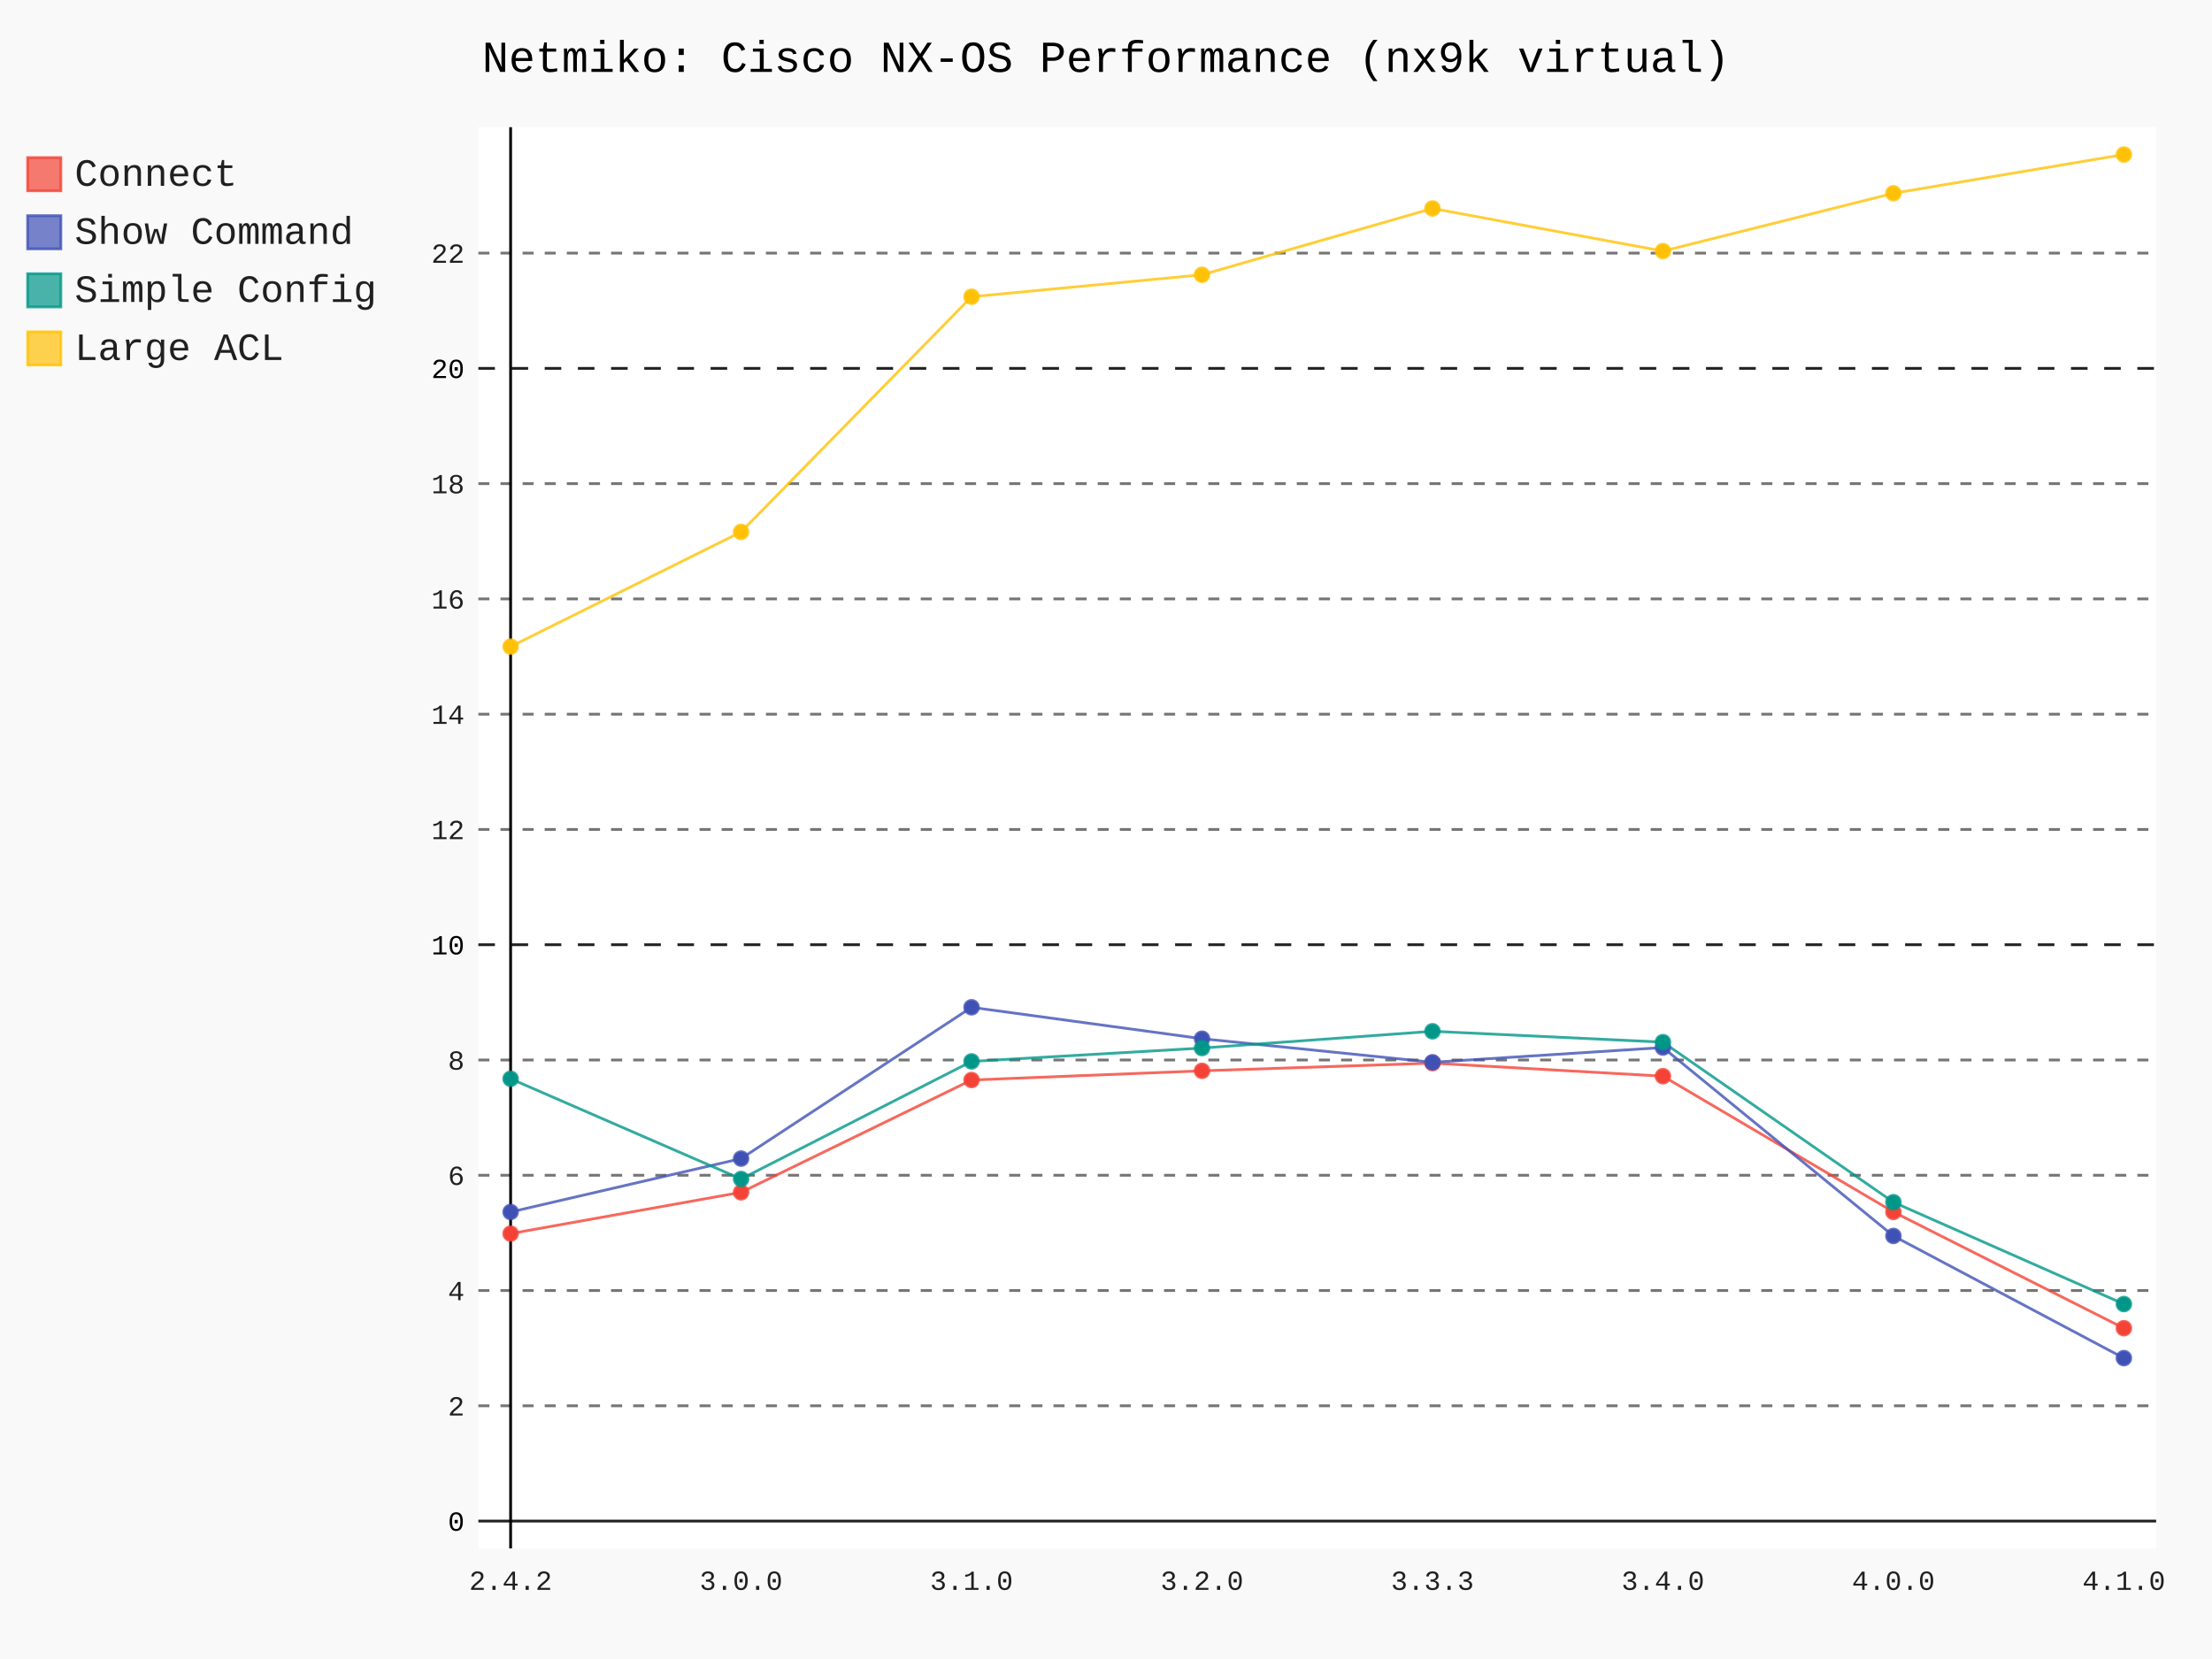
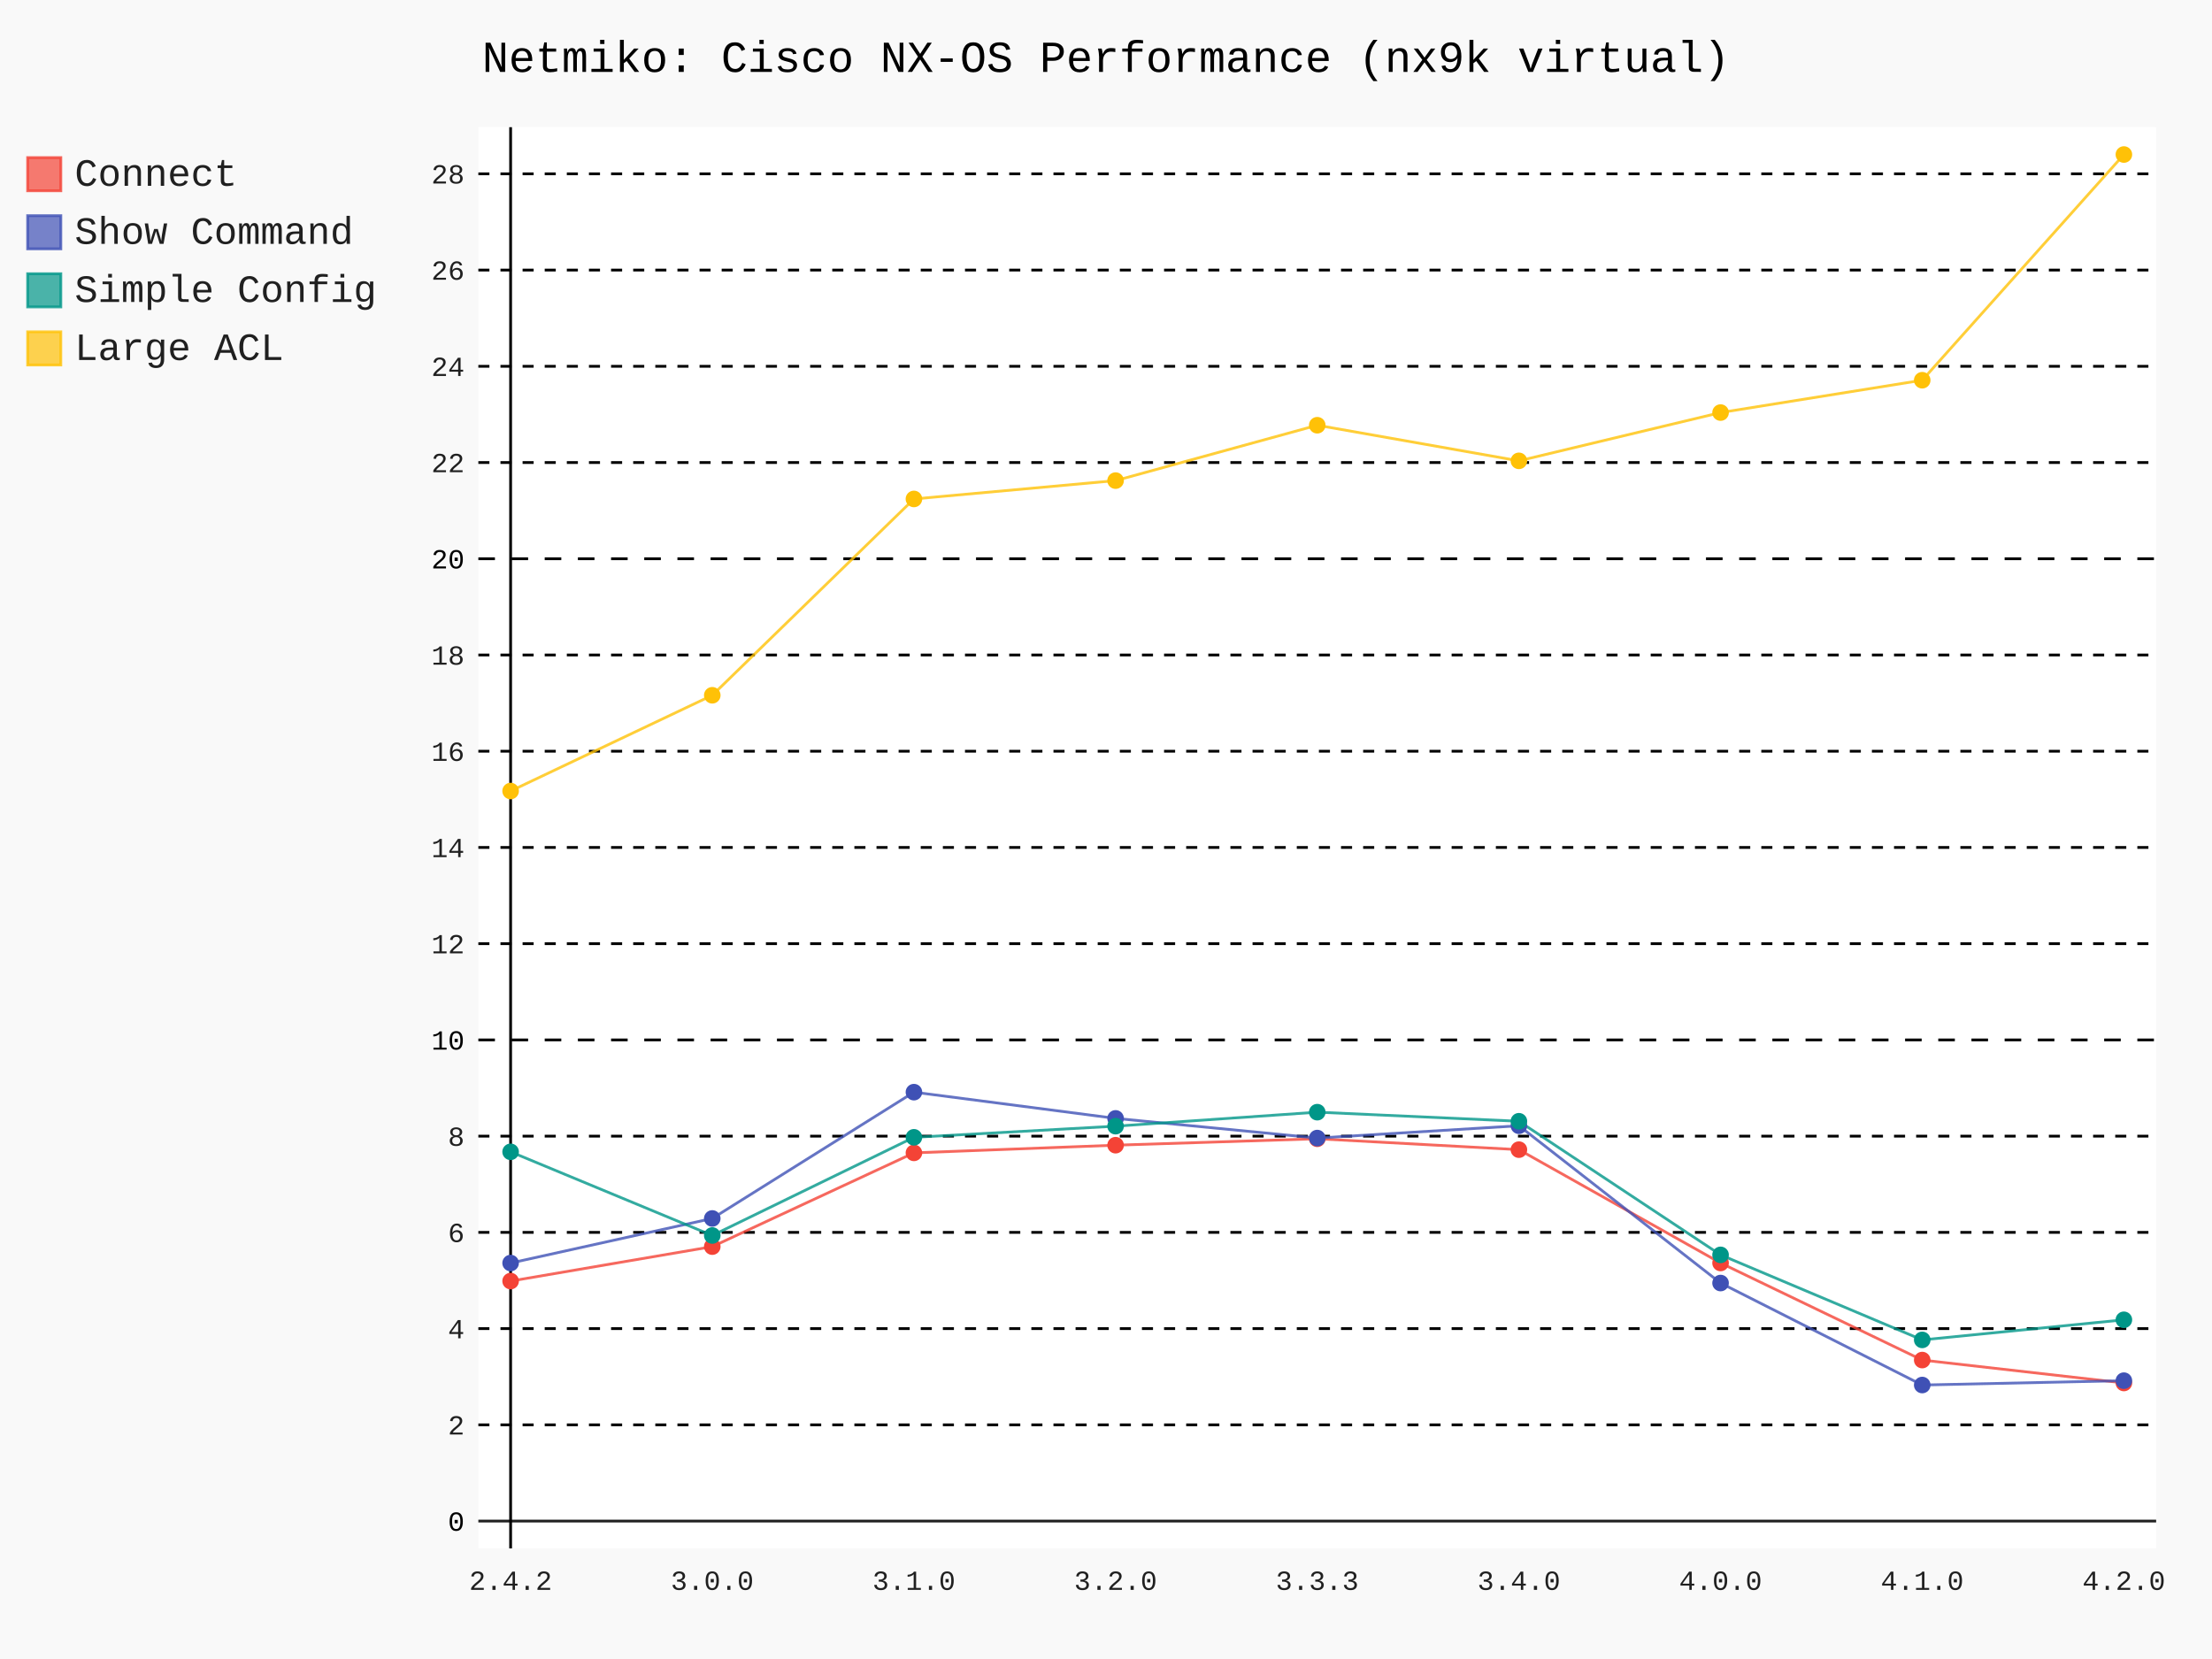
- <svg xmlns="http://www.w3.org/2000/svg" id="chart-60f54df7-a444-4c1c-b7c8-7519354567fd" class="pygal-chart" viewBox="0 0 800 600">
+ <svg xmlns="http://www.w3.org/2000/svg" id="chart-c6fdd6d3-95b7-48f4-8ebe-52070bc2b6b0" class="pygal-chart" viewBox="0 0 800 600">
  <defs>
-     <style type="text/css">#chart-60f54df7-a444-4c1c-b7c8-7519354567fd{-webkit-user-select:none;-webkit-font-smoothing:antialiased;font-family:Consolas,"Liberation Mono",Menlo,Courier,monospace}#chart-60f54df7-a444-4c1c-b7c8-7519354567fd .title{font-family:Consolas,"Liberation Mono",Menlo,Courier,monospace;font-size:16px}#chart-60f54df7-a444-4c1c-b7c8-7519354567fd .legends .legend text{font-family:Consolas,"Liberation Mono",Menlo,Courier,monospace;font-size:14px}#chart-60f54df7-a444-4c1c-b7c8-7519354567fd .axis text{font-family:Consolas,"Liberation Mono",Menlo,Courier,monospace;font-size:10px}#chart-60f54df7-a444-4c1c-b7c8-7519354567fd .axis text.major{font-family:Consolas,"Liberation Mono",Menlo,Courier,monospace;font-size:10px}#chart-60f54df7-a444-4c1c-b7c8-7519354567fd .text-overlay text.value{font-family:Consolas,"Liberation Mono",Menlo,Courier,monospace;font-size:16px}#chart-60f54df7-a444-4c1c-b7c8-7519354567fd .text-overlay text.label{font-family:Consolas,"Liberation Mono",Menlo,Courier,monospace;font-size:10px}#chart-60f54df7-a444-4c1c-b7c8-7519354567fd .tooltip{font-family:Consolas,"Liberation Mono",Menlo,Courier,monospace;font-size:14px}#chart-60f54df7-a444-4c1c-b7c8-7519354567fd text.no_data{font-family:Consolas,"Liberation Mono",Menlo,Courier,monospace;font-size:64px}
- #chart-60f54df7-a444-4c1c-b7c8-7519354567fd{background-color:rgba(249,249,249,1)}#chart-60f54df7-a444-4c1c-b7c8-7519354567fd path,#chart-60f54df7-a444-4c1c-b7c8-7519354567fd line,#chart-60f54df7-a444-4c1c-b7c8-7519354567fd rect,#chart-60f54df7-a444-4c1c-b7c8-7519354567fd circle{-webkit-transition:150ms;-moz-transition:150ms;transition:150ms}#chart-60f54df7-a444-4c1c-b7c8-7519354567fd .graph &gt; .background{fill:rgba(249,249,249,1)}#chart-60f54df7-a444-4c1c-b7c8-7519354567fd .plot &gt; .background{fill:rgba(255,255,255,1)}#chart-60f54df7-a444-4c1c-b7c8-7519354567fd .graph{fill:rgba(0,0,0,.87)}#chart-60f54df7-a444-4c1c-b7c8-7519354567fd text.no_data{fill:rgba(0,0,0,1)}#chart-60f54df7-a444-4c1c-b7c8-7519354567fd .title{fill:rgba(0,0,0,1)}#chart-60f54df7-a444-4c1c-b7c8-7519354567fd .legends .legend text{fill:rgba(0,0,0,.87)}#chart-60f54df7-a444-4c1c-b7c8-7519354567fd .legends .legend:hover text{fill:rgba(0,0,0,1)}#chart-60f54df7-a444-4c1c-b7c8-7519354567fd .axis .line{stroke:rgba(0,0,0,1)}#chart-60f54df7-a444-4c1c-b7c8-7519354567fd .axis .guide.line{stroke:rgba(0,0,0,.54)}#chart-60f54df7-a444-4c1c-b7c8-7519354567fd .axis .major.line{stroke:rgba(0,0,0,.87)}#chart-60f54df7-a444-4c1c-b7c8-7519354567fd .axis text.major{fill:rgba(0,0,0,1)}#chart-60f54df7-a444-4c1c-b7c8-7519354567fd .axis.y .guides:hover .guide.line,#chart-60f54df7-a444-4c1c-b7c8-7519354567fd .line-graph .axis.x .guides:hover .guide.line,#chart-60f54df7-a444-4c1c-b7c8-7519354567fd .stackedline-graph .axis.x .guides:hover .guide.line,#chart-60f54df7-a444-4c1c-b7c8-7519354567fd .xy-graph .axis.x .guides:hover .guide.line{stroke:rgba(0,0,0,1)}#chart-60f54df7-a444-4c1c-b7c8-7519354567fd .axis .guides:hover text{fill:rgba(0,0,0,1)}#chart-60f54df7-a444-4c1c-b7c8-7519354567fd .reactive{fill-opacity:.7;stroke-opacity:.8}#chart-60f54df7-a444-4c1c-b7c8-7519354567fd .ci{stroke:rgba(0,0,0,.87)}#chart-60f54df7-a444-4c1c-b7c8-7519354567fd .reactive.active,#chart-60f54df7-a444-4c1c-b7c8-7519354567fd .active .reactive{fill-opacity:.8;stroke-opacity:.9;stroke-width:4}#chart-60f54df7-a444-4c1c-b7c8-7519354567fd .ci .reactive.active{stroke-width:1.5}#chart-60f54df7-a444-4c1c-b7c8-7519354567fd .series text{fill:rgba(0,0,0,1)}#chart-60f54df7-a444-4c1c-b7c8-7519354567fd .tooltip rect{fill:rgba(255,255,255,1);stroke:rgba(0,0,0,1);-webkit-transition:opacity 150ms;-moz-transition:opacity 150ms;transition:opacity 150ms}#chart-60f54df7-a444-4c1c-b7c8-7519354567fd .tooltip .label{fill:rgba(0,0,0,.87)}#chart-60f54df7-a444-4c1c-b7c8-7519354567fd .tooltip .label{fill:rgba(0,0,0,.87)}#chart-60f54df7-a444-4c1c-b7c8-7519354567fd .tooltip .legend{font-size:.8em;fill:rgba(0,0,0,.54)}#chart-60f54df7-a444-4c1c-b7c8-7519354567fd .tooltip .x_label{font-size:.6em;fill:rgba(0,0,0,1)}#chart-60f54df7-a444-4c1c-b7c8-7519354567fd .tooltip .xlink{font-size:.5em;text-decoration:underline}#chart-60f54df7-a444-4c1c-b7c8-7519354567fd .tooltip .value{font-size:1.5em}#chart-60f54df7-a444-4c1c-b7c8-7519354567fd .bound{font-size:.5em}#chart-60f54df7-a444-4c1c-b7c8-7519354567fd .max-value{font-size:.75em;fill:rgba(0,0,0,.54)}#chart-60f54df7-a444-4c1c-b7c8-7519354567fd .map-element{fill:rgba(255,255,255,1);stroke:rgba(0,0,0,.54) !important}#chart-60f54df7-a444-4c1c-b7c8-7519354567fd .map-element .reactive{fill-opacity:inherit;stroke-opacity:inherit}#chart-60f54df7-a444-4c1c-b7c8-7519354567fd .color-0,#chart-60f54df7-a444-4c1c-b7c8-7519354567fd .color-0 a:visited{stroke:#F44336;fill:#F44336}#chart-60f54df7-a444-4c1c-b7c8-7519354567fd .color-1,#chart-60f54df7-a444-4c1c-b7c8-7519354567fd .color-1 a:visited{stroke:#3F51B5;fill:#3F51B5}#chart-60f54df7-a444-4c1c-b7c8-7519354567fd .color-2,#chart-60f54df7-a444-4c1c-b7c8-7519354567fd .color-2 a:visited{stroke:#009688;fill:#009688}#chart-60f54df7-a444-4c1c-b7c8-7519354567fd .color-3,#chart-60f54df7-a444-4c1c-b7c8-7519354567fd .color-3 a:visited{stroke:#FFC107;fill:#FFC107}#chart-60f54df7-a444-4c1c-b7c8-7519354567fd .text-overlay .color-0 text{fill:black}#chart-60f54df7-a444-4c1c-b7c8-7519354567fd .text-overlay .color-1 text{fill:black}#chart-60f54df7-a444-4c1c-b7c8-7519354567fd .text-overlay .color-2 text{fill:black}#chart-60f54df7-a444-4c1c-b7c8-7519354567fd .text-overlay .color-3 text{fill:black}
- #chart-60f54df7-a444-4c1c-b7c8-7519354567fd text.no_data{text-anchor:middle}#chart-60f54df7-a444-4c1c-b7c8-7519354567fd .guide.line{fill:none}#chart-60f54df7-a444-4c1c-b7c8-7519354567fd .centered{text-anchor:middle}#chart-60f54df7-a444-4c1c-b7c8-7519354567fd .title{text-anchor:middle}#chart-60f54df7-a444-4c1c-b7c8-7519354567fd .legends .legend text{fill-opacity:1}#chart-60f54df7-a444-4c1c-b7c8-7519354567fd .axis.x text{text-anchor:middle}#chart-60f54df7-a444-4c1c-b7c8-7519354567fd .axis.x:not(.web) text[transform]{text-anchor:start}#chart-60f54df7-a444-4c1c-b7c8-7519354567fd .axis.x:not(.web) text[transform].backwards{text-anchor:end}#chart-60f54df7-a444-4c1c-b7c8-7519354567fd .axis.y text{text-anchor:end}#chart-60f54df7-a444-4c1c-b7c8-7519354567fd .axis.y text[transform].backwards{text-anchor:start}#chart-60f54df7-a444-4c1c-b7c8-7519354567fd .axis.y2 text{text-anchor:start}#chart-60f54df7-a444-4c1c-b7c8-7519354567fd .axis.y2 text[transform].backwards{text-anchor:end}#chart-60f54df7-a444-4c1c-b7c8-7519354567fd .axis .guide.line{stroke-dasharray:4,4}#chart-60f54df7-a444-4c1c-b7c8-7519354567fd .axis .major.guide.line{stroke-dasharray:6,6}#chart-60f54df7-a444-4c1c-b7c8-7519354567fd .horizontal .axis.y .guide.line,#chart-60f54df7-a444-4c1c-b7c8-7519354567fd .horizontal .axis.y2 .guide.line,#chart-60f54df7-a444-4c1c-b7c8-7519354567fd .vertical .axis.x .guide.line{opacity:0}#chart-60f54df7-a444-4c1c-b7c8-7519354567fd .horizontal .axis.always_show .guide.line,#chart-60f54df7-a444-4c1c-b7c8-7519354567fd .vertical .axis.always_show .guide.line{opacity:1 !important}#chart-60f54df7-a444-4c1c-b7c8-7519354567fd .axis.y .guides:hover .guide.line,#chart-60f54df7-a444-4c1c-b7c8-7519354567fd .axis.y2 .guides:hover .guide.line,#chart-60f54df7-a444-4c1c-b7c8-7519354567fd .axis.x .guides:hover .guide.line{opacity:1}#chart-60f54df7-a444-4c1c-b7c8-7519354567fd .axis .guides:hover text{opacity:1}#chart-60f54df7-a444-4c1c-b7c8-7519354567fd .nofill{fill:none}#chart-60f54df7-a444-4c1c-b7c8-7519354567fd .subtle-fill{fill-opacity:.2}#chart-60f54df7-a444-4c1c-b7c8-7519354567fd .dot{stroke-width:1px;fill-opacity:1}#chart-60f54df7-a444-4c1c-b7c8-7519354567fd .dot.active{stroke-width:5px}#chart-60f54df7-a444-4c1c-b7c8-7519354567fd .dot.negative{fill:transparent}#chart-60f54df7-a444-4c1c-b7c8-7519354567fd text,#chart-60f54df7-a444-4c1c-b7c8-7519354567fd tspan{stroke:none !important}#chart-60f54df7-a444-4c1c-b7c8-7519354567fd .series text.active{opacity:1}#chart-60f54df7-a444-4c1c-b7c8-7519354567fd .tooltip rect{fill-opacity:.95;stroke-width:.5}#chart-60f54df7-a444-4c1c-b7c8-7519354567fd .tooltip text{fill-opacity:1}#chart-60f54df7-a444-4c1c-b7c8-7519354567fd .showable{visibility:hidden}#chart-60f54df7-a444-4c1c-b7c8-7519354567fd .showable.shown{visibility:visible}#chart-60f54df7-a444-4c1c-b7c8-7519354567fd .gauge-background{fill:rgba(229,229,229,1);stroke:none}#chart-60f54df7-a444-4c1c-b7c8-7519354567fd .bg-lines{stroke:rgba(249,249,249,1);stroke-width:2px}</style>
+     <style type="text/css">#chart-c6fdd6d3-95b7-48f4-8ebe-52070bc2b6b0{-webkit-user-select:none;-webkit-font-smoothing:antialiased;font-family:Consolas,"Liberation Mono",Menlo,Courier,monospace}#chart-c6fdd6d3-95b7-48f4-8ebe-52070bc2b6b0 .title{font-family:Consolas,"Liberation Mono",Menlo,Courier,monospace;font-size:16px}#chart-c6fdd6d3-95b7-48f4-8ebe-52070bc2b6b0 .legends .legend text{font-family:Consolas,"Liberation Mono",Menlo,Courier,monospace;font-size:14px}#chart-c6fdd6d3-95b7-48f4-8ebe-52070bc2b6b0 .axis text{font-family:Consolas,"Liberation Mono",Menlo,Courier,monospace;font-size:10px}#chart-c6fdd6d3-95b7-48f4-8ebe-52070bc2b6b0 .axis text.major{font-family:Consolas,"Liberation Mono",Menlo,Courier,monospace;font-size:10px}#chart-c6fdd6d3-95b7-48f4-8ebe-52070bc2b6b0 .text-overlay text.value{font-family:Consolas,"Liberation Mono",Menlo,Courier,monospace;font-size:16px}#chart-c6fdd6d3-95b7-48f4-8ebe-52070bc2b6b0 .text-overlay text.label{font-family:Consolas,"Liberation Mono",Menlo,Courier,monospace;font-size:10px}#chart-c6fdd6d3-95b7-48f4-8ebe-52070bc2b6b0 .tooltip{font-family:Consolas,"Liberation Mono",Menlo,Courier,monospace;font-size:14px}#chart-c6fdd6d3-95b7-48f4-8ebe-52070bc2b6b0 text.no_data{font-family:Consolas,"Liberation Mono",Menlo,Courier,monospace;font-size:64px}
+ #chart-c6fdd6d3-95b7-48f4-8ebe-52070bc2b6b0{background-color:rgba(249,249,249,1)}#chart-c6fdd6d3-95b7-48f4-8ebe-52070bc2b6b0 path,#chart-c6fdd6d3-95b7-48f4-8ebe-52070bc2b6b0 line,#chart-c6fdd6d3-95b7-48f4-8ebe-52070bc2b6b0 rect,#chart-c6fdd6d3-95b7-48f4-8ebe-52070bc2b6b0 circle{-webkit-transition:150ms;-moz-transition:150ms;transition:150ms}#chart-c6fdd6d3-95b7-48f4-8ebe-52070bc2b6b0 .graph &gt; .background{fill:rgba(249,249,249,1)}#chart-c6fdd6d3-95b7-48f4-8ebe-52070bc2b6b0 .plot &gt; .background{fill:rgba(255,255,255,1)}#chart-c6fdd6d3-95b7-48f4-8ebe-52070bc2b6b0 .graph{fill:rgba(0,0,0,.87)}#chart-c6fdd6d3-95b7-48f4-8ebe-52070bc2b6b0 text.no_data{fill:rgba(0,0,0,1)}#chart-c6fdd6d3-95b7-48f4-8ebe-52070bc2b6b0 .title{fill:rgba(0,0,0,1)}#chart-c6fdd6d3-95b7-48f4-8ebe-52070bc2b6b0 .legends .legend text{fill:rgba(0,0,0,.87)}#chart-c6fdd6d3-95b7-48f4-8ebe-52070bc2b6b0 .legends .legend:hover text{fill:rgba(0,0,0,1)}#chart-c6fdd6d3-95b7-48f4-8ebe-52070bc2b6b0 .axis .line{stroke:rgba(0,0,0,1)}#chart-c6fdd6d3-95b7-48f4-8ebe-52070bc2b6b0 .axis .guide.line{stroke:rgba(0,0,0,.54)}#chart-c6fdd6d3-95b7-48f4-8ebe-52070bc2b6b0 .axis .major.line{stroke:rgba(0,0,0,.87)}#chart-c6fdd6d3-95b7-48f4-8ebe-52070bc2b6b0 .axis text.major{fill:rgba(0,0,0,1)}#chart-c6fdd6d3-95b7-48f4-8ebe-52070bc2b6b0 .axis.y .guides:hover .guide.line,#chart-c6fdd6d3-95b7-48f4-8ebe-52070bc2b6b0 .line-graph .axis.x .guides:hover .guide.line,#chart-c6fdd6d3-95b7-48f4-8ebe-52070bc2b6b0 .stackedline-graph .axis.x .guides:hover .guide.line,#chart-c6fdd6d3-95b7-48f4-8ebe-52070bc2b6b0 .xy-graph .axis.x .guides:hover .guide.line{stroke:rgba(0,0,0,1)}#chart-c6fdd6d3-95b7-48f4-8ebe-52070bc2b6b0 .axis .guides:hover text{fill:rgba(0,0,0,1)}#chart-c6fdd6d3-95b7-48f4-8ebe-52070bc2b6b0 .reactive{fill-opacity:.7;stroke-opacity:.8;stroke-width:1}#chart-c6fdd6d3-95b7-48f4-8ebe-52070bc2b6b0 .ci{stroke:rgba(0,0,0,.87)}#chart-c6fdd6d3-95b7-48f4-8ebe-52070bc2b6b0 .reactive.active,#chart-c6fdd6d3-95b7-48f4-8ebe-52070bc2b6b0 .active .reactive{fill-opacity:.8;stroke-opacity:.9;stroke-width:4}#chart-c6fdd6d3-95b7-48f4-8ebe-52070bc2b6b0 .ci .reactive.active{stroke-width:1.5}#chart-c6fdd6d3-95b7-48f4-8ebe-52070bc2b6b0 .series text{fill:rgba(0,0,0,1)}#chart-c6fdd6d3-95b7-48f4-8ebe-52070bc2b6b0 .tooltip rect{fill:rgba(255,255,255,1);stroke:rgba(0,0,0,1);-webkit-transition:opacity 150ms;-moz-transition:opacity 150ms;transition:opacity 150ms}#chart-c6fdd6d3-95b7-48f4-8ebe-52070bc2b6b0 .tooltip .label{fill:rgba(0,0,0,.87)}#chart-c6fdd6d3-95b7-48f4-8ebe-52070bc2b6b0 .tooltip .label{fill:rgba(0,0,0,.87)}#chart-c6fdd6d3-95b7-48f4-8ebe-52070bc2b6b0 .tooltip .legend{font-size:.8em;fill:rgba(0,0,0,.54)}#chart-c6fdd6d3-95b7-48f4-8ebe-52070bc2b6b0 .tooltip .x_label{font-size:.6em;fill:rgba(0,0,0,1)}#chart-c6fdd6d3-95b7-48f4-8ebe-52070bc2b6b0 .tooltip .xlink{font-size:.5em;text-decoration:underline}#chart-c6fdd6d3-95b7-48f4-8ebe-52070bc2b6b0 .tooltip .value{font-size:1.5em}#chart-c6fdd6d3-95b7-48f4-8ebe-52070bc2b6b0 .bound{font-size:.5em}#chart-c6fdd6d3-95b7-48f4-8ebe-52070bc2b6b0 .max-value{font-size:.75em;fill:rgba(0,0,0,.54)}#chart-c6fdd6d3-95b7-48f4-8ebe-52070bc2b6b0 .map-element{fill:rgba(255,255,255,1);stroke:rgba(0,0,0,.54) !important}#chart-c6fdd6d3-95b7-48f4-8ebe-52070bc2b6b0 .map-element .reactive{fill-opacity:inherit;stroke-opacity:inherit}#chart-c6fdd6d3-95b7-48f4-8ebe-52070bc2b6b0 .color-0,#chart-c6fdd6d3-95b7-48f4-8ebe-52070bc2b6b0 .color-0 a:visited{stroke:#F44336;fill:#F44336}#chart-c6fdd6d3-95b7-48f4-8ebe-52070bc2b6b0 .color-1,#chart-c6fdd6d3-95b7-48f4-8ebe-52070bc2b6b0 .color-1 a:visited{stroke:#3F51B5;fill:#3F51B5}#chart-c6fdd6d3-95b7-48f4-8ebe-52070bc2b6b0 .color-2,#chart-c6fdd6d3-95b7-48f4-8ebe-52070bc2b6b0 .color-2 a:visited{stroke:#009688;fill:#009688}#chart-c6fdd6d3-95b7-48f4-8ebe-52070bc2b6b0 .color-3,#chart-c6fdd6d3-95b7-48f4-8ebe-52070bc2b6b0 .color-3 a:visited{stroke:#FFC107;fill:#FFC107}#chart-c6fdd6d3-95b7-48f4-8ebe-52070bc2b6b0 .text-overlay .color-0 text{fill:black}#chart-c6fdd6d3-95b7-48f4-8ebe-52070bc2b6b0 .text-overlay .color-1 text{fill:black}#chart-c6fdd6d3-95b7-48f4-8ebe-52070bc2b6b0 .text-overlay .color-2 text{fill:black}#chart-c6fdd6d3-95b7-48f4-8ebe-52070bc2b6b0 .text-overlay .color-3 text{fill:black}
+ #chart-c6fdd6d3-95b7-48f4-8ebe-52070bc2b6b0 text.no_data{text-anchor:middle}#chart-c6fdd6d3-95b7-48f4-8ebe-52070bc2b6b0 .guide.line{fill:none}#chart-c6fdd6d3-95b7-48f4-8ebe-52070bc2b6b0 .centered{text-anchor:middle}#chart-c6fdd6d3-95b7-48f4-8ebe-52070bc2b6b0 .title{text-anchor:middle}#chart-c6fdd6d3-95b7-48f4-8ebe-52070bc2b6b0 .legends .legend text{fill-opacity:1}#chart-c6fdd6d3-95b7-48f4-8ebe-52070bc2b6b0 .axis.x text{text-anchor:middle}#chart-c6fdd6d3-95b7-48f4-8ebe-52070bc2b6b0 .axis.x:not(.web) text[transform]{text-anchor:start}#chart-c6fdd6d3-95b7-48f4-8ebe-52070bc2b6b0 .axis.x:not(.web) text[transform].backwards{text-anchor:end}#chart-c6fdd6d3-95b7-48f4-8ebe-52070bc2b6b0 .axis.y text{text-anchor:end}#chart-c6fdd6d3-95b7-48f4-8ebe-52070bc2b6b0 .axis.y text[transform].backwards{text-anchor:start}#chart-c6fdd6d3-95b7-48f4-8ebe-52070bc2b6b0 .axis.y2 text{text-anchor:start}#chart-c6fdd6d3-95b7-48f4-8ebe-52070bc2b6b0 .axis.y2 text[transform].backwards{text-anchor:end}#chart-c6fdd6d3-95b7-48f4-8ebe-52070bc2b6b0 .axis .guide.line{stroke-dasharray:4,4;stroke:black}#chart-c6fdd6d3-95b7-48f4-8ebe-52070bc2b6b0 .axis .major.guide.line{stroke-dasharray:6,6;stroke:black}#chart-c6fdd6d3-95b7-48f4-8ebe-52070bc2b6b0 .horizontal .axis.y .guide.line,#chart-c6fdd6d3-95b7-48f4-8ebe-52070bc2b6b0 .horizontal .axis.y2 .guide.line,#chart-c6fdd6d3-95b7-48f4-8ebe-52070bc2b6b0 .vertical .axis.x .guide.line{opacity:0}#chart-c6fdd6d3-95b7-48f4-8ebe-52070bc2b6b0 .horizontal .axis.always_show .guide.line,#chart-c6fdd6d3-95b7-48f4-8ebe-52070bc2b6b0 .vertical .axis.always_show .guide.line{opacity:1 !important}#chart-c6fdd6d3-95b7-48f4-8ebe-52070bc2b6b0 .axis.y .guides:hover .guide.line,#chart-c6fdd6d3-95b7-48f4-8ebe-52070bc2b6b0 .axis.y2 .guides:hover .guide.line,#chart-c6fdd6d3-95b7-48f4-8ebe-52070bc2b6b0 .axis.x .guides:hover .guide.line{opacity:1}#chart-c6fdd6d3-95b7-48f4-8ebe-52070bc2b6b0 .axis .guides:hover text{opacity:1}#chart-c6fdd6d3-95b7-48f4-8ebe-52070bc2b6b0 .nofill{fill:none}#chart-c6fdd6d3-95b7-48f4-8ebe-52070bc2b6b0 .subtle-fill{fill-opacity:.2}#chart-c6fdd6d3-95b7-48f4-8ebe-52070bc2b6b0 .dot{stroke-width:1px;fill-opacity:1;stroke-opacity:1}#chart-c6fdd6d3-95b7-48f4-8ebe-52070bc2b6b0 .dot.active{stroke-width:5px}#chart-c6fdd6d3-95b7-48f4-8ebe-52070bc2b6b0 .dot.negative{fill:transparent}#chart-c6fdd6d3-95b7-48f4-8ebe-52070bc2b6b0 text,#chart-c6fdd6d3-95b7-48f4-8ebe-52070bc2b6b0 tspan{stroke:none !important}#chart-c6fdd6d3-95b7-48f4-8ebe-52070bc2b6b0 .series text.active{opacity:1}#chart-c6fdd6d3-95b7-48f4-8ebe-52070bc2b6b0 .tooltip rect{fill-opacity:.95;stroke-width:.5}#chart-c6fdd6d3-95b7-48f4-8ebe-52070bc2b6b0 .tooltip text{fill-opacity:1}#chart-c6fdd6d3-95b7-48f4-8ebe-52070bc2b6b0 .showable{visibility:hidden}#chart-c6fdd6d3-95b7-48f4-8ebe-52070bc2b6b0 .showable.shown{visibility:visible}#chart-c6fdd6d3-95b7-48f4-8ebe-52070bc2b6b0 .gauge-background{fill:rgba(229,229,229,1);stroke:none}#chart-c6fdd6d3-95b7-48f4-8ebe-52070bc2b6b0 .bg-lines{stroke:rgba(249,249,249,1);stroke-width:2px}</style>
  </defs>
  <g class="graph line-graph vertical">
    <rect x="0" y="0" width="800" height="600" class="background" />
    <g transform="translate(173, 46)" class="plot">
      <rect x="0" y="0" width="606.8" height="514" class="background" />
      <g class="axis y always_show">
        <g class="guides">
          <path d="M0 504.115 h606.8" class="axis major line" />
          <text x="-5" y="507.615" class="major">0</text>
        </g>
        <g class="guides">
-           <path d="M0 462.427 h606.8" class="guide line" />
-           <text x="-5" y="465.927" class="">2</text>
-         </g>
-         <g class="guides">
-           <path d="M0 420.738 h606.8" class="guide line" />
-           <text x="-5" y="424.238" class="">4</text>
-         </g>
-         <g class="guides">
-           <path d="M0 379.049 h606.8" class="guide line" />
-           <text x="-5" y="382.549" class="">6</text>
-         </g>
-         <g class="guides">
-           <path d="M0 337.36 h606.8" class="guide line" />
-           <text x="-5" y="340.86" class="">8</text>
-         </g>
-         <g class="guides">
-           <path d="M0 295.672 h606.8" class="major guide line" />
-           <text x="-5" y="299.172" class="major">10</text>
-         </g>
-         <g class="guides">
-           <path d="M0 253.983 h606.8" class="guide line" />
-           <text x="-5" y="257.483" class="">12</text>
-         </g>
-         <g class="guides">
-           <path d="M0 212.294 h606.8" class="guide line" />
-           <text x="-5" y="215.794" class="">14</text>
-         </g>
-         <g class="guides">
-           <path d="M0 170.605 h606.8" class="guide line" />
-           <text x="-5" y="174.105" class="">16</text>
-         </g>
-         <g class="guides">
-           <path d="M0 128.917 h606.8" class="guide line" />
-           <text x="-5" y="132.417" class="">18</text>
-         </g>
-         <g class="guides">
-           <path d="M0 87.228 h606.8" class="major guide line" />
-           <text x="-5" y="90.728" class="major">20</text>
-         </g>
-         <g class="guides">
-           <path d="M0 45.539 h606.8" class="guide line" />
-           <text x="-5" y="49.039" class="">22</text>
+           <path d="M0 469.312 h606.8" class="guide line" />
+           <text x="-5" y="472.812" class="">2</text>
+         </g>
+         <g class="guides">
+           <path d="M0 434.509 h606.8" class="guide line" />
+           <text x="-5" y="438.009" class="">4</text>
+         </g>
+         <g class="guides">
+           <path d="M0 399.706 h606.8" class="guide line" />
+           <text x="-5" y="403.206" class="">6</text>
+         </g>
+         <g class="guides">
+           <path d="M0 364.903 h606.8" class="guide line" />
+           <text x="-5" y="368.403" class="">8</text>
+         </g>
+         <g class="guides">
+           <path d="M0 330.099 h606.8" class="major guide line" />
+           <text x="-5" y="333.599" class="major">10</text>
+         </g>
+         <g class="guides">
+           <path d="M0 295.296 h606.8" class="guide line" />
+           <text x="-5" y="298.796" class="">12</text>
+         </g>
+         <g class="guides">
+           <path d="M0 260.493 h606.8" class="guide line" />
+           <text x="-5" y="263.993" class="">14</text>
+         </g>
+         <g class="guides">
+           <path d="M0 225.69 h606.8" class="guide line" />
+           <text x="-5" y="229.19" class="">16</text>
+         </g>
+         <g class="guides">
+           <path d="M0 190.886 h606.8" class="guide line" />
+           <text x="-5" y="194.386" class="">18</text>
+         </g>
+         <g class="guides">
+           <path d="M0 156.083 h606.8" class="major guide line" />
+           <text x="-5" y="159.583" class="major">20</text>
+         </g>
+         <g class="guides">
+           <path d="M0 121.28 h606.8" class="guide line" />
+           <text x="-5" y="124.78" class="">22</text>
+         </g>
+         <g class="guides">
+           <path d="M0 86.477 h606.8" class="guide line" />
+           <text x="-5" y="89.977" class="">24</text>
+         </g>
+         <g class="guides">
+           <path d="M0 51.674 h606.8" class="guide line" />
+           <text x="-5" y="55.174" class="">26</text>
+         </g>
+         <g class="guides">
+           <path d="M0 16.87 h606.8" class="guide line" />
+           <text x="-5" y="20.37" class="">28</text>
        </g>
      </g>
      <g class="axis x">
        <g class="guides">
          <path d="M11.669 0 v514" class="line" />
          <text x="11.669" y="529.0" class="">2.4.2</text>
        </g>
        <g class="guides">
-           <path d="M95.021 0 v514" class="guide line" />
-           <text x="95.021" y="529.0" class="">3.0.0</text>
-         </g>
-         <g class="guides">
-           <path d="M178.373 0 v514" class="guide line" />
-           <text x="178.373" y="529.0" class="">3.1.0</text>
-         </g>
-         <g class="guides">
-           <path d="M261.724 0 v514" class="guide line" />
-           <text x="261.724" y="529.0" class="">3.2.0</text>
-         </g>
-         <g class="guides">
-           <path d="M345.076 0 v514" class="guide line" />
-           <text x="345.076" y="529.0" class="">3.3.3</text>
-         </g>
-         <g class="guides">
-           <path d="M428.427 0 v514" class="guide line" />
-           <text x="428.427" y="529.0" class="">3.4.0</text>
-         </g>
-         <g class="guides">
-           <path d="M511.779 0 v514" class="guide line" />
-           <text x="511.779" y="529.0" class="">4.0.0</text>
+           <path d="M84.602 0 v514" class="guide line" />
+           <text x="84.602" y="529.0" class="">3.0.0</text>
+         </g>
+         <g class="guides">
+           <path d="M157.535 0 v514" class="guide line" />
+           <text x="157.535" y="529.0" class="">3.1.0</text>
+         </g>
+         <g class="guides">
+           <path d="M230.467 0 v514" class="guide line" />
+           <text x="230.467" y="529.0" class="">3.2.0</text>
+         </g>
+         <g class="guides">
+           <path d="M303.4 0 v514" class="guide line" />
+           <text x="303.4" y="529.0" class="">3.3.3</text>
+         </g>
+         <g class="guides">
+           <path d="M376.333 0 v514" class="guide line" />
+           <text x="376.333" y="529.0" class="">3.4.0</text>
+         </g>
+         <g class="guides">
+           <path d="M449.265 0 v514" class="guide line" />
+           <text x="449.265" y="529.0" class="">4.0.0</text>
+         </g>
+         <g class="guides">
+           <path d="M522.198 0 v514" class="guide line" />
+           <text x="522.198" y="529.0" class="">4.1.0</text>
        </g>
        <g class="guides">
          <path d="M595.131 0 v514" class="guide line" />
-           <text x="595.131" y="529.0" class="">4.1.0</text>
+           <text x="595.131" y="529.0" class="">4.2.0</text>
        </g>
      </g>
      <g class="series serie-0 color-0">
-         <path d="M11.669 400.149 L95.021 385.219 178.373 344.603 261.724 341.278 345.076 338.494 428.427 343.213 511.779 392.309 595.131 434.363" class="line reactive nofill" />
+         <path d="M11.669 417.321 L84.602 404.857 157.535 370.949 230.467 368.173 303.4 365.849 376.333 369.788 449.265 410.775 522.198 445.884 595.131 454.171" class="line reactive nofill" />
      </g>
      <g class="series serie-1 color-1">
-         <path d="M11.669 392.332 L95.021 373.022 178.373 318.305 261.724 329.668 345.076 338.189 428.427 332.855 511.779 400.998 595.131 445.179" class="line reactive nofill" />
+         <path d="M11.669 410.795 L84.602 394.674 157.535 348.995 230.467 358.481 303.4 365.594 376.333 361.142 449.265 418.029 522.198 454.913 595.131 453.338" class="line reactive nofill" />
      </g>
      <g class="series serie-2 color-2">
-         <path d="M11.669 344.152 L95.021 380.4 178.373 337.867 261.724 333.044 345.076 326.978 428.427 330.911 511.779 388.794 595.131 425.631" class="line reactive nofill" />
+         <path d="M11.669 370.573 L84.602 400.833 157.535 365.325 230.467 361.299 303.4 356.235 376.333 359.518 449.265 407.841 522.198 438.594 595.131 431.325" class="line reactive nofill" />
      </g>
      <g class="series serie-3 color-3">
-         <path d="M11.669 187.849 L95.021 146.368 178.373 61.318 261.724 53.372 345.076 29.383 428.427 44.811 511.779 23.896 595.131 9.885" class="line reactive nofill" />
+         <path d="M11.669 240.085 L84.602 205.455 157.535 134.452 230.467 127.819 303.4 107.792 376.333 120.673 449.265 103.212 522.198 91.514 595.131 9.885" class="line reactive nofill" />
      </g>
    </g>
    <g class="titles">
      <text x="400.0" y="26" class="title plot_title">Netmiko: Cisco NX-OS Performance (nx9k virtual)</text>
    </g>
    <g transform="translate(173, 46)" class="plot overlay">
      <g class="series serie-0 color-0">
        <g class="dots">
-           <circle cx="11.669" cy="400.149" r="2.5" class="dot reactive tooltip-trigger" />
-         </g>
-         <g class="dots">
-           <circle cx="95.021" cy="385.219" r="2.5" class="dot reactive tooltip-trigger" />
-         </g>
-         <g class="dots">
-           <circle cx="178.373" cy="344.603" r="2.5" class="dot reactive tooltip-trigger" />
-         </g>
-         <g class="dots">
-           <circle cx="261.724" cy="341.278" r="2.5" class="dot reactive tooltip-trigger" />
-         </g>
-         <g class="dots">
-           <circle cx="345.076" cy="338.494" r="2.5" class="dot reactive tooltip-trigger" />
-         </g>
-         <g class="dots">
-           <circle cx="428.427" cy="343.213" r="2.5" class="dot reactive tooltip-trigger" />
-         </g>
-         <g class="dots">
-           <circle cx="511.779" cy="392.309" r="2.5" class="dot reactive tooltip-trigger" />
-         </g>
-         <g class="dots">
-           <circle cx="595.131" cy="434.363" r="2.5" class="dot reactive tooltip-trigger" />
+           <circle cx="11.669" cy="417.321" r="2.5" class="dot reactive tooltip-trigger" />
+         </g>
+         <g class="dots">
+           <circle cx="84.602" cy="404.857" r="2.5" class="dot reactive tooltip-trigger" />
+         </g>
+         <g class="dots">
+           <circle cx="157.535" cy="370.949" r="2.5" class="dot reactive tooltip-trigger" />
+         </g>
+         <g class="dots">
+           <circle cx="230.467" cy="368.173" r="2.5" class="dot reactive tooltip-trigger" />
+         </g>
+         <g class="dots">
+           <circle cx="303.4" cy="365.849" r="2.5" class="dot reactive tooltip-trigger" />
+         </g>
+         <g class="dots">
+           <circle cx="376.333" cy="369.788" r="2.5" class="dot reactive tooltip-trigger" />
+         </g>
+         <g class="dots">
+           <circle cx="449.265" cy="410.775" r="2.5" class="dot reactive tooltip-trigger" />
+         </g>
+         <g class="dots">
+           <circle cx="522.198" cy="445.884" r="2.5" class="dot reactive tooltip-trigger" />
+         </g>
+         <g class="dots">
+           <circle cx="595.131" cy="454.171" r="2.5" class="dot reactive tooltip-trigger" />
        </g>
      </g>
      <g class="series serie-1 color-1">
        <g class="dots">
-           <circle cx="11.669" cy="392.332" r="2.5" class="dot reactive tooltip-trigger" />
-         </g>
-         <g class="dots">
-           <circle cx="95.021" cy="373.022" r="2.5" class="dot reactive tooltip-trigger" />
-         </g>
-         <g class="dots">
-           <circle cx="178.373" cy="318.305" r="2.5" class="dot reactive tooltip-trigger" />
-         </g>
-         <g class="dots">
-           <circle cx="261.724" cy="329.668" r="2.5" class="dot reactive tooltip-trigger" />
-         </g>
-         <g class="dots">
-           <circle cx="345.076" cy="338.189" r="2.5" class="dot reactive tooltip-trigger" />
-         </g>
-         <g class="dots">
-           <circle cx="428.427" cy="332.855" r="2.5" class="dot reactive tooltip-trigger" />
-         </g>
-         <g class="dots">
-           <circle cx="511.779" cy="400.998" r="2.5" class="dot reactive tooltip-trigger" />
-         </g>
-         <g class="dots">
-           <circle cx="595.131" cy="445.179" r="2.5" class="dot reactive tooltip-trigger" />
+           <circle cx="11.669" cy="410.795" r="2.5" class="dot reactive tooltip-trigger" />
+         </g>
+         <g class="dots">
+           <circle cx="84.602" cy="394.674" r="2.5" class="dot reactive tooltip-trigger" />
+         </g>
+         <g class="dots">
+           <circle cx="157.535" cy="348.995" r="2.5" class="dot reactive tooltip-trigger" />
+         </g>
+         <g class="dots">
+           <circle cx="230.467" cy="358.481" r="2.5" class="dot reactive tooltip-trigger" />
+         </g>
+         <g class="dots">
+           <circle cx="303.4" cy="365.594" r="2.5" class="dot reactive tooltip-trigger" />
+         </g>
+         <g class="dots">
+           <circle cx="376.333" cy="361.142" r="2.5" class="dot reactive tooltip-trigger" />
+         </g>
+         <g class="dots">
+           <circle cx="449.265" cy="418.029" r="2.5" class="dot reactive tooltip-trigger" />
+         </g>
+         <g class="dots">
+           <circle cx="522.198" cy="454.913" r="2.5" class="dot reactive tooltip-trigger" />
+         </g>
+         <g class="dots">
+           <circle cx="595.131" cy="453.338" r="2.5" class="dot reactive tooltip-trigger" />
        </g>
      </g>
      <g class="series serie-2 color-2">
        <g class="dots">
-           <circle cx="11.669" cy="344.152" r="2.5" class="dot reactive tooltip-trigger" />
-         </g>
-         <g class="dots">
-           <circle cx="95.021" cy="380.4" r="2.5" class="dot reactive tooltip-trigger" />
-         </g>
-         <g class="dots">
-           <circle cx="178.373" cy="337.867" r="2.5" class="dot reactive tooltip-trigger" />
-         </g>
-         <g class="dots">
-           <circle cx="261.724" cy="333.044" r="2.5" class="dot reactive tooltip-trigger" />
-         </g>
-         <g class="dots">
-           <circle cx="345.076" cy="326.978" r="2.5" class="dot reactive tooltip-trigger" />
-         </g>
-         <g class="dots">
-           <circle cx="428.427" cy="330.911" r="2.5" class="dot reactive tooltip-trigger" />
-         </g>
-         <g class="dots">
-           <circle cx="511.779" cy="388.794" r="2.5" class="dot reactive tooltip-trigger" />
-         </g>
-         <g class="dots">
-           <circle cx="595.131" cy="425.631" r="2.5" class="dot reactive tooltip-trigger" />
+           <circle cx="11.669" cy="370.573" r="2.5" class="dot reactive tooltip-trigger" />
+         </g>
+         <g class="dots">
+           <circle cx="84.602" cy="400.833" r="2.5" class="dot reactive tooltip-trigger" />
+         </g>
+         <g class="dots">
+           <circle cx="157.535" cy="365.325" r="2.5" class="dot reactive tooltip-trigger" />
+         </g>
+         <g class="dots">
+           <circle cx="230.467" cy="361.299" r="2.5" class="dot reactive tooltip-trigger" />
+         </g>
+         <g class="dots">
+           <circle cx="303.4" cy="356.235" r="2.5" class="dot reactive tooltip-trigger" />
+         </g>
+         <g class="dots">
+           <circle cx="376.333" cy="359.518" r="2.5" class="dot reactive tooltip-trigger" />
+         </g>
+         <g class="dots">
+           <circle cx="449.265" cy="407.841" r="2.5" class="dot reactive tooltip-trigger" />
+         </g>
+         <g class="dots">
+           <circle cx="522.198" cy="438.594" r="2.5" class="dot reactive tooltip-trigger" />
+         </g>
+         <g class="dots">
+           <circle cx="595.131" cy="431.325" r="2.5" class="dot reactive tooltip-trigger" />
        </g>
      </g>
      <g class="series serie-3 color-3">
        <g class="dots">
-           <circle cx="11.669" cy="187.849" r="2.5" class="dot reactive tooltip-trigger" />
-         </g>
-         <g class="dots">
-           <circle cx="95.021" cy="146.368" r="2.5" class="dot reactive tooltip-trigger" />
-         </g>
-         <g class="dots">
-           <circle cx="178.373" cy="61.318" r="2.5" class="dot reactive tooltip-trigger" />
-         </g>
-         <g class="dots">
-           <circle cx="261.724" cy="53.372" r="2.5" class="dot reactive tooltip-trigger" />
-         </g>
-         <g class="dots">
-           <circle cx="345.076" cy="29.383" r="2.5" class="dot reactive tooltip-trigger" />
-         </g>
-         <g class="dots">
-           <circle cx="428.427" cy="44.811" r="2.5" class="dot reactive tooltip-trigger" />
-         </g>
-         <g class="dots">
-           <circle cx="511.779" cy="23.896" r="2.5" class="dot reactive tooltip-trigger" />
+           <circle cx="11.669" cy="240.085" r="2.5" class="dot reactive tooltip-trigger" />
+         </g>
+         <g class="dots">
+           <circle cx="84.602" cy="205.455" r="2.5" class="dot reactive tooltip-trigger" />
+         </g>
+         <g class="dots">
+           <circle cx="157.535" cy="134.452" r="2.5" class="dot reactive tooltip-trigger" />
+         </g>
+         <g class="dots">
+           <circle cx="230.467" cy="127.819" r="2.5" class="dot reactive tooltip-trigger" />
+         </g>
+         <g class="dots">
+           <circle cx="303.4" cy="107.792" r="2.5" class="dot reactive tooltip-trigger" />
+         </g>
+         <g class="dots">
+           <circle cx="376.333" cy="120.673" r="2.5" class="dot reactive tooltip-trigger" />
+         </g>
+         <g class="dots">
+           <circle cx="449.265" cy="103.212" r="2.5" class="dot reactive tooltip-trigger" />
+         </g>
+         <g class="dots">
+           <circle cx="522.198" cy="91.514" r="2.5" class="dot reactive tooltip-trigger" />
        </g>
        <g class="dots">
          <circle cx="595.131" cy="9.885" r="2.5" class="dot reactive tooltip-trigger" />
        </g>
      </g>
    </g>
    <g transform="translate(173, 46)" class="plot text-overlay">
      <g class="series serie-0 color-0" />
      <g class="series serie-1 color-1" />
      <g class="series serie-2 color-2" />
      <g class="series serie-3 color-3" />
    </g>
    <g transform="translate(173, 46)" class="plot tooltip-overlay">
      <g transform="translate(0 0)" style="opacity: 0" class="tooltip">
        <rect rx="0" ry="0" width="0" height="0" class="tooltip-box" />
        <g class="text" />
      </g>
    </g>
    <g transform="translate(10, 56)" class="legends">
      <g id="activate-serie-0" class="legend reactive activate-serie">
        <rect x="0.0" y="1.0" width="12" height="12" class="color-0 reactive" />
        <text x="17.0" y="11.2">Connect</text>
      </g>
      <g id="activate-serie-1" class="legend reactive activate-serie">
        <rect x="0.0" y="22.0" width="12" height="12" class="color-1 reactive" />
        <text x="17.0" y="32.2">Show Command</text>
      </g>
      <g id="activate-serie-2" class="legend reactive activate-serie">
        <rect x="0.0" y="43.0" width="12" height="12" class="color-2 reactive" />
        <text x="17.0" y="53.2">Simple Config</text>
      </g>
      <g id="activate-serie-3" class="legend reactive activate-serie">
        <rect x="0.0" y="64.0" width="12" height="12" class="color-3 reactive" />
        <text x="17.0" y="74.2">Large ACL</text>
      </g>
    </g>
    <g transform="translate(790, 56)" class="legends" />
  </g>
</svg>
